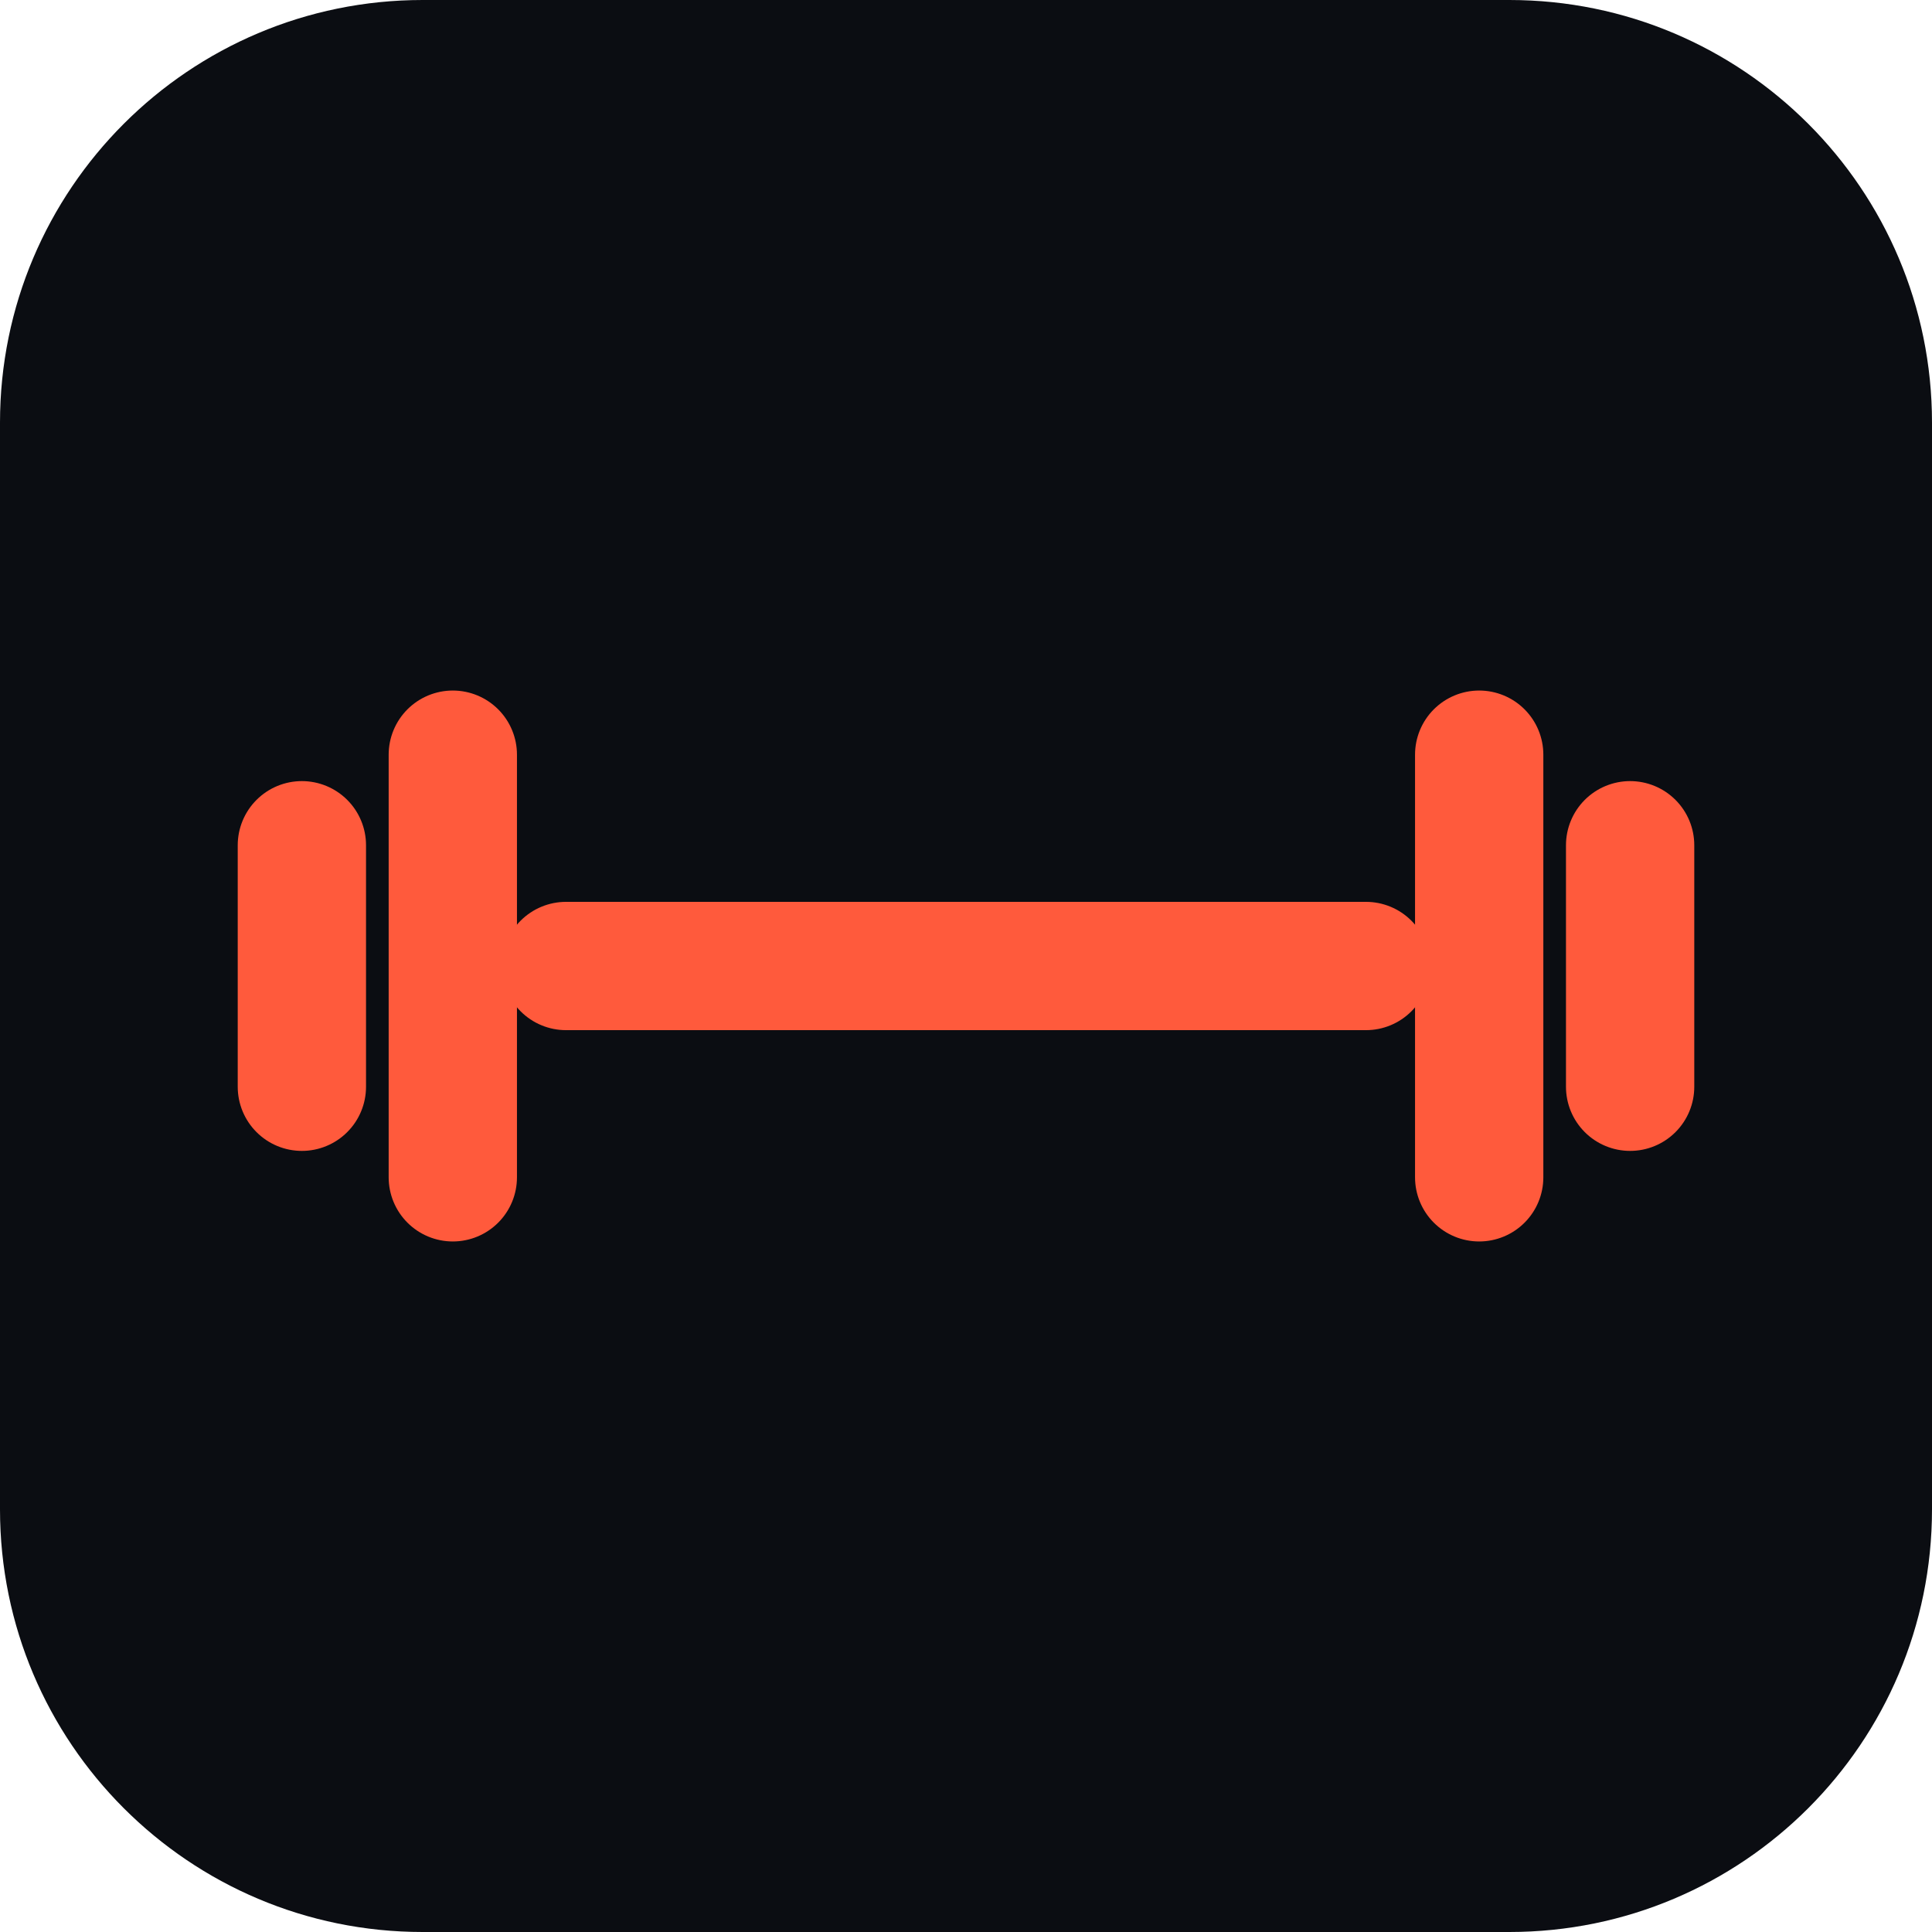
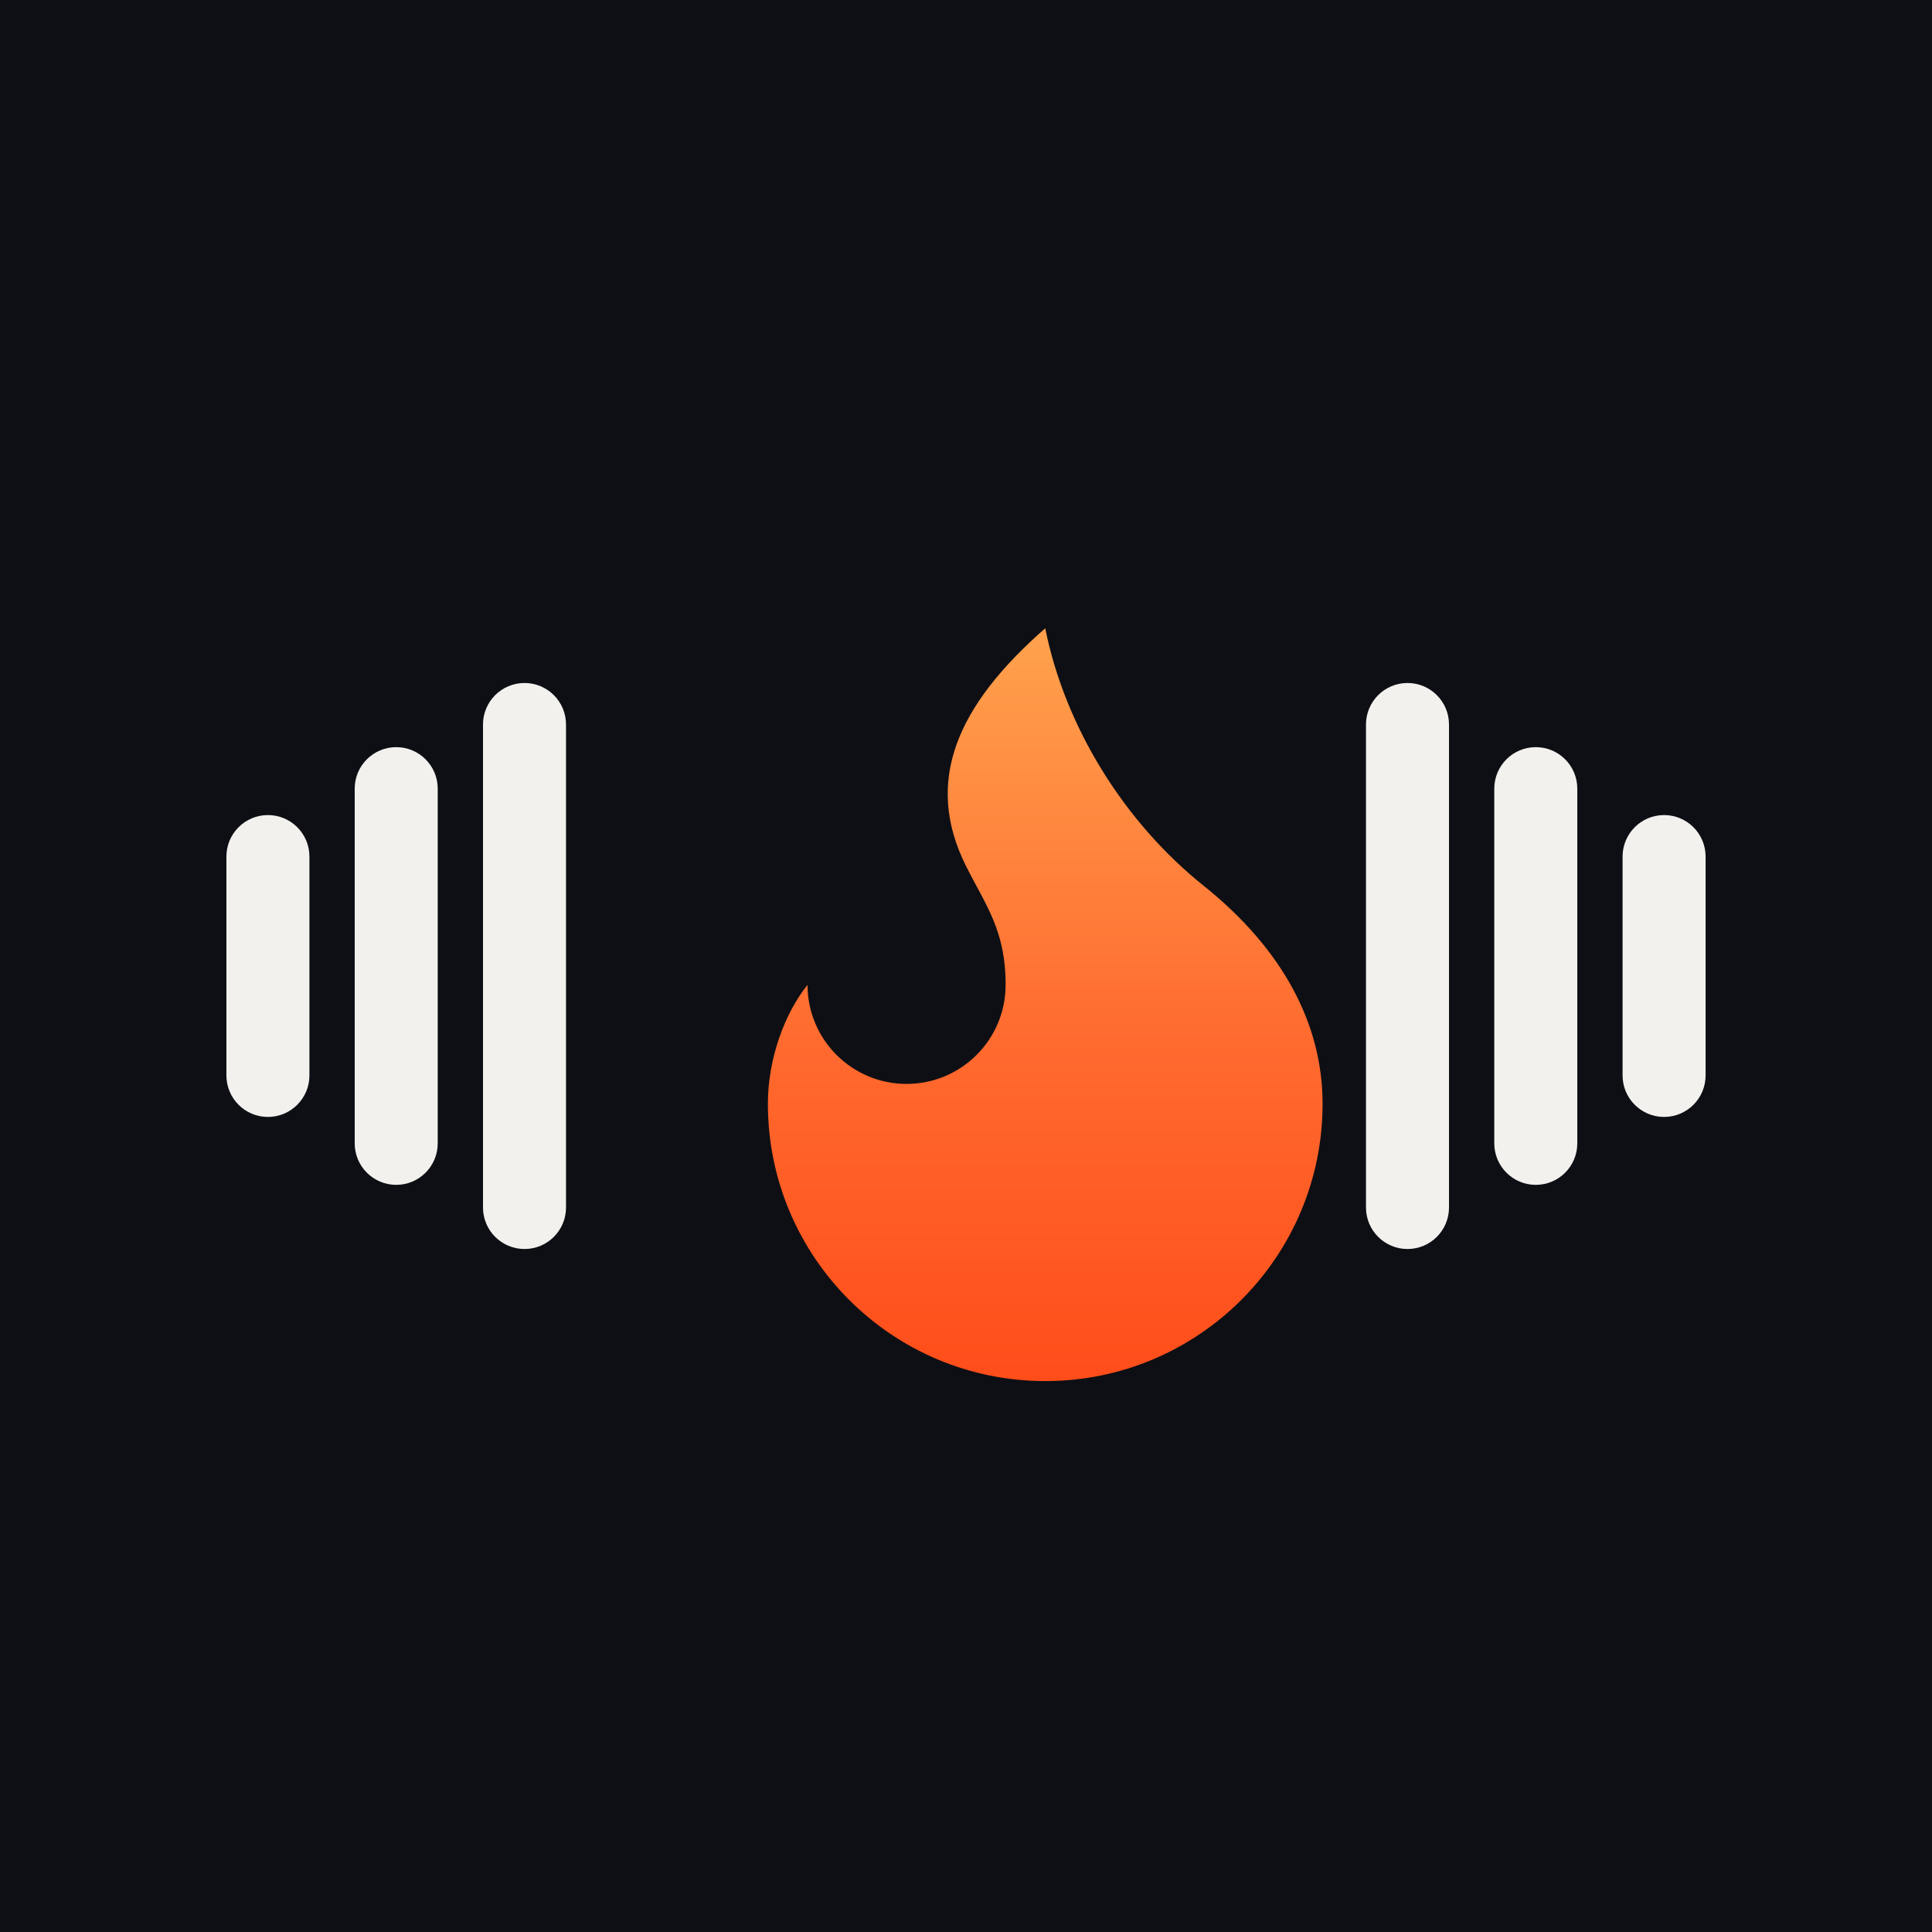
- <svg xmlns="http://www.w3.org/2000/svg" viewBox="0 0 512 512">
-   <rect width="512" height="512" rx="112" fill="#0b0d12" />
-   <g stroke="#ff5a3c" stroke-width="34" stroke-linecap="round">
-     <line x1="150" y1="256" x2="362" y2="256" />
-     <line x1="120" y1="200" x2="120" y2="312" />
-     <line x1="80" y1="224" x2="80" y2="288" />
-     <line x1="392" y1="200" x2="392" y2="312" />
-     <line x1="432" y1="224" x2="432" y2="288" />
+ <svg xmlns="http://www.w3.org/2000/svg" viewBox="0 0 512 512" role="img" aria-label="Forge">
+   <defs>
+     <linearGradient id="ember" x1="0" y1="0" x2="0" y2="1">
+       <stop offset="0" stop-color="#ffa24d" />
+       <stop offset="0.55" stop-color="#ff6a2f" />
+       <stop offset="1" stop-color="#ff4d1a" />
+     </linearGradient>
+     <style>
+       .bg { fill: #0e0f14; }
+       .plate { fill: #f2f1ee; }
+       @media (prefers-color-scheme: light) {
+         .bg { fill: #f2f1ee; }
+         .plate { fill: #14161c; }
+       }
+     </style>
+   </defs>
+   <rect class="bg" width="512" height="512" />
+   <g class="plate">
+     <rect x="128" y="181" width="22" height="150" rx="11" />
+     <rect x="94" y="198" width="22" height="116" rx="11" />
+     <rect x="60" y="216" width="22" height="80" rx="11" />
+     <rect x="362" y="181" width="22" height="150" rx="11" />
+     <rect x="396" y="198" width="22" height="116" rx="11" />
+     <rect x="430" y="216" width="22" height="80" rx="11" />
+   </g>
+   <g transform="translate(151 135) scale(10.5)" fill="url(#ember)">
+     <path d="M8.5 14.5A2.5 2.5 0 0 0 11 12c0-1.38-.5-2-1-3-1.072-2.143-.224-4.054 2-6 .5 2.5 2 4.9 4 6.5 2 1.6 3 3.5 3 5.5a7 7 0 1 1-14 0c0-1.153.433-2.294 1-3a2.5 2.5 0 0 0 2.5 2.5z" />
  </g>
</svg>
